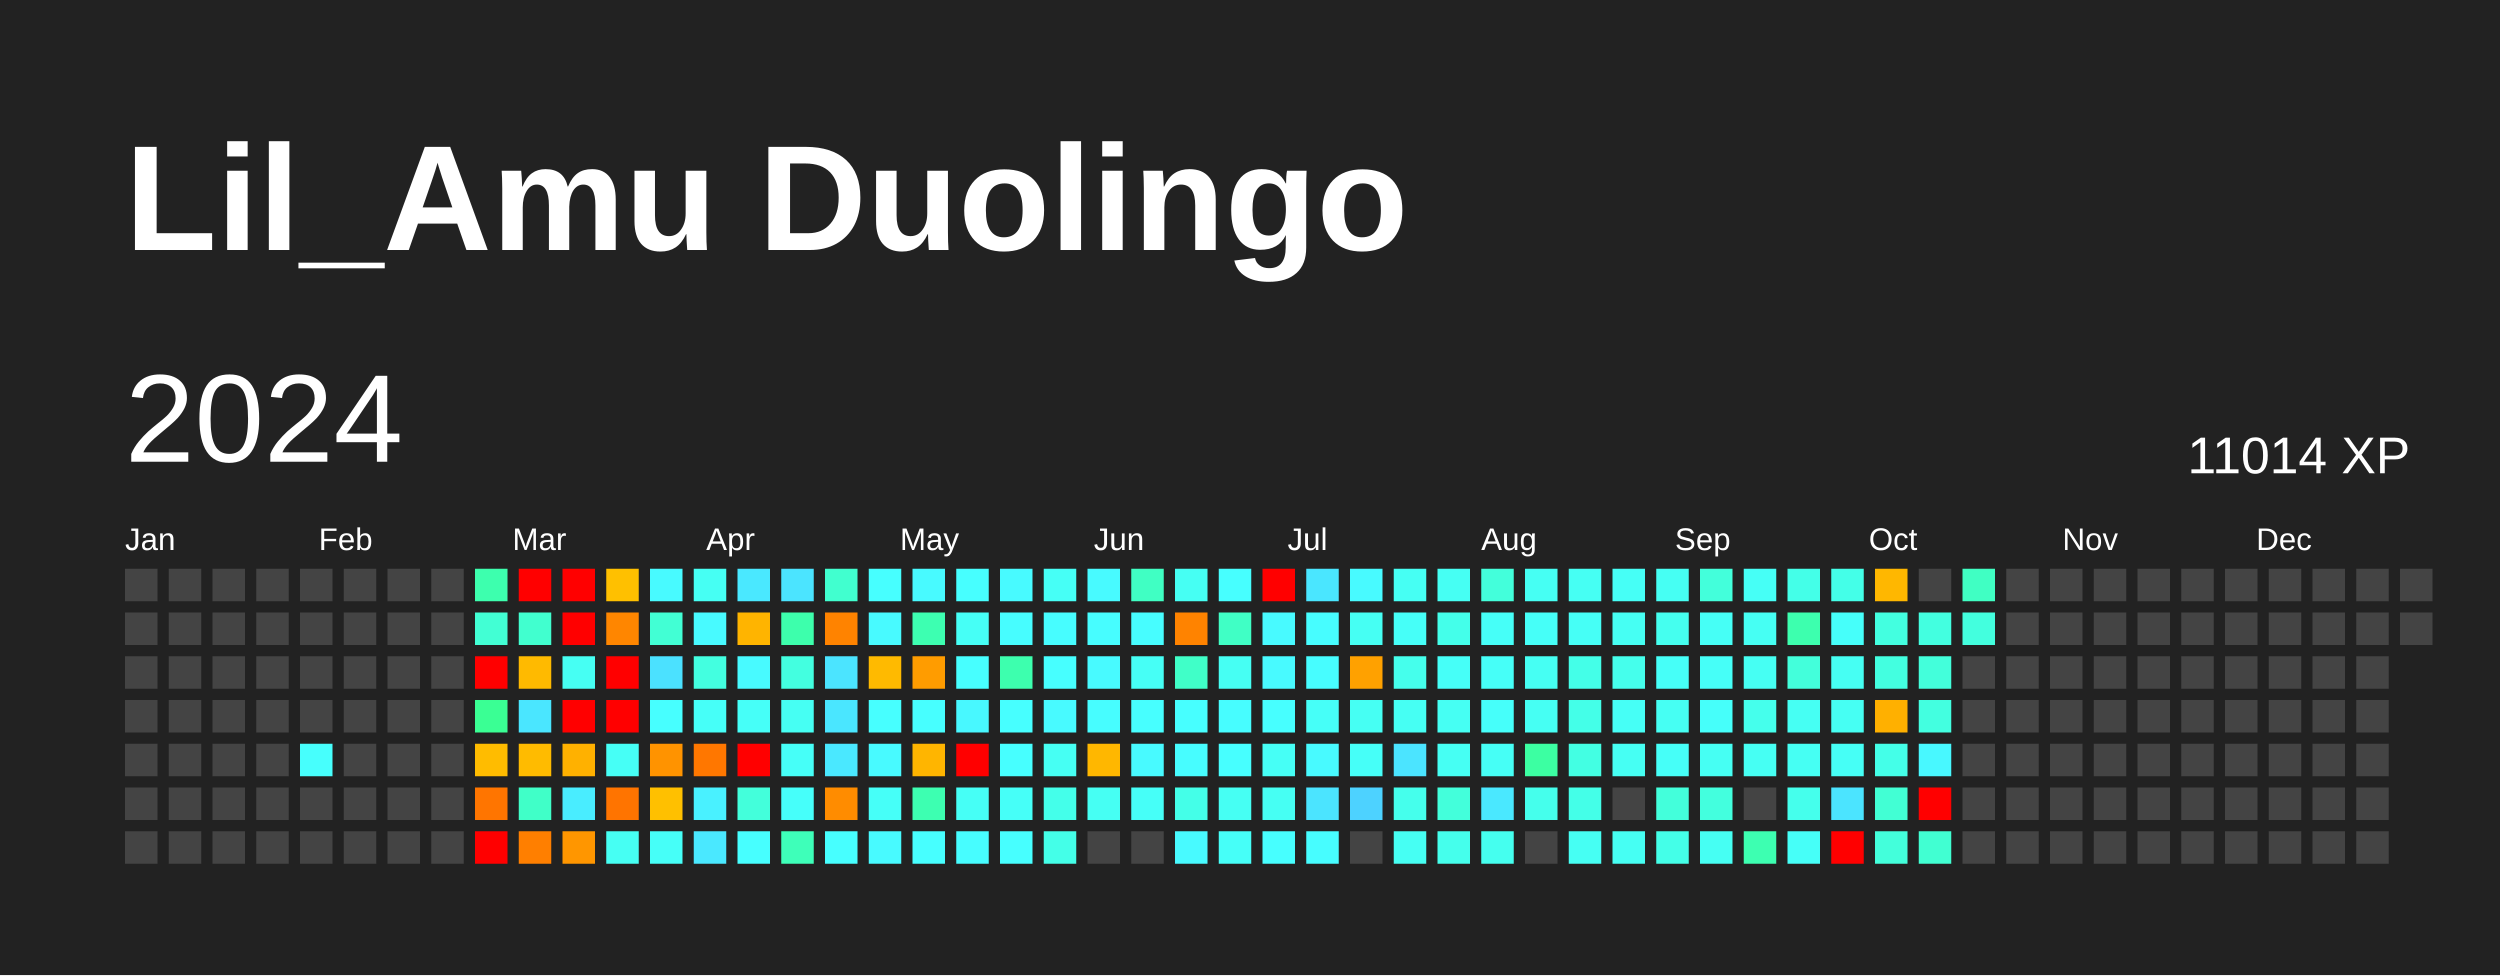
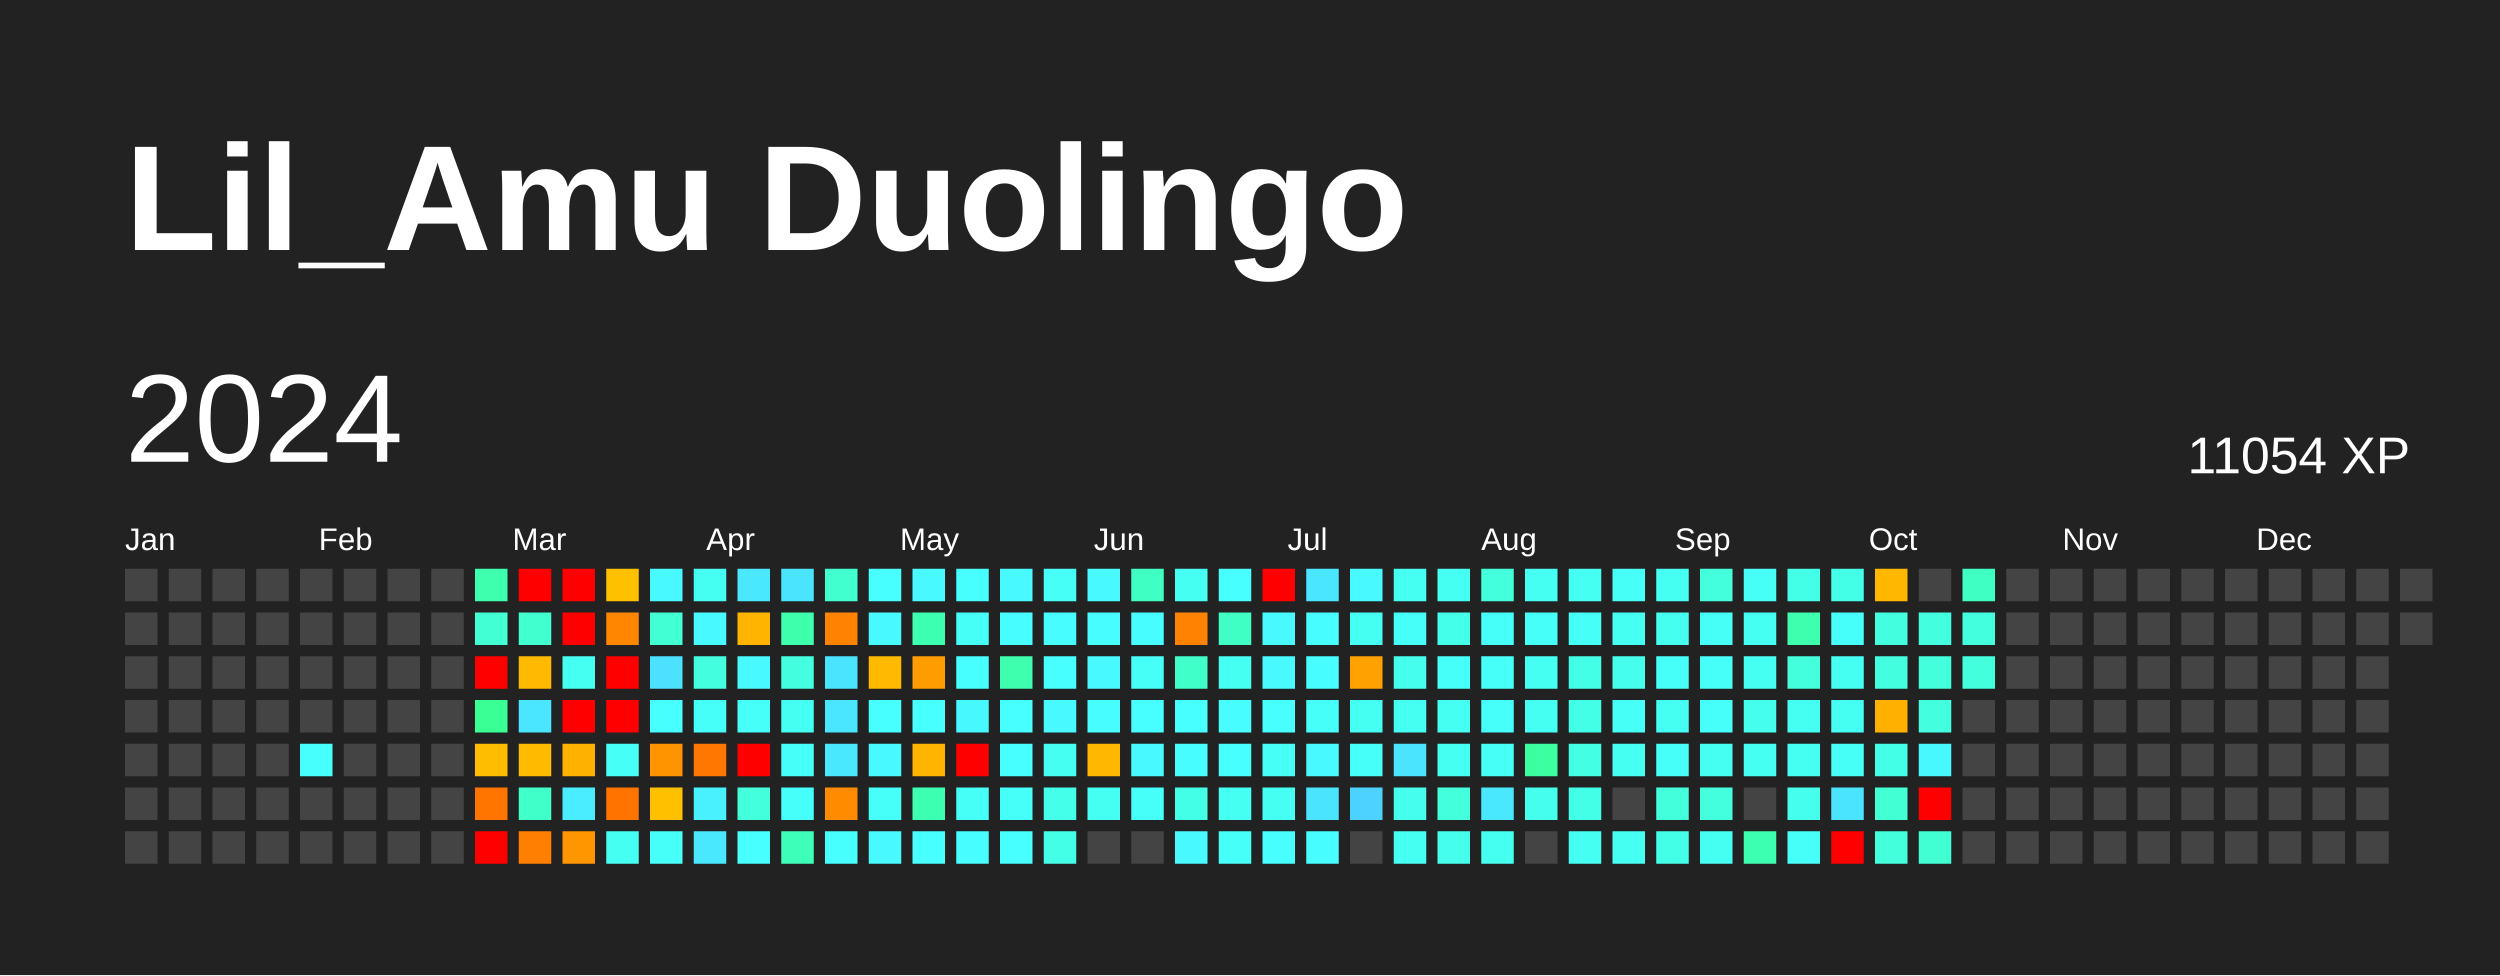
<svg xmlns="http://www.w3.org/2000/svg" baseProfile="full" height="78mm" version="1.1" viewBox="0,0,200,78" width="200mm">
  <defs />
  <rect fill="#222222" height="78" width="200" x="0" y="0" />
  <text fill="#FFFFFF" style="font-size:12px; font-family:Arial; font-weight:bold;" x="10" y="20">Lil_Amu Duolingo</text>
  <text dominant-baseline="hanging" fill="#FFFFFF" style="font-size:10.0px; font-family:Arial;" x="10" y="30">2024</text>
-   <text dominant-baseline="hanging" fill="#FFFFFF" style="font-size:4.125px; font-family:Arial;" x="175" y="35">11014 XP</text>
+   <text dominant-baseline="hanging" fill="#FFFFFF" style="font-size:4.125px; font-family:Arial;" x="175" y="35">11054 XP</text>
  <text fill="#FFFFFF" style="font-size:2.5px; font-family:Arial" x="10.0" y="44">Jan</text>
  <text fill="#FFFFFF" style="font-size:2.5px; font-family:Arial" x="25.5" y="44">Feb</text>
  <text fill="#FFFFFF" style="font-size:2.5px; font-family:Arial" x="41.0" y="44">Mar</text>
  <text fill="#FFFFFF" style="font-size:2.5px; font-family:Arial" x="56.5" y="44">Apr</text>
  <text fill="#FFFFFF" style="font-size:2.5px; font-family:Arial" x="72.0" y="44">May</text>
  <text fill="#FFFFFF" style="font-size:2.5px; font-family:Arial" x="87.5" y="44">Jun</text>
  <text fill="#FFFFFF" style="font-size:2.5px; font-family:Arial" x="103.0" y="44">Jul</text>
  <text fill="#FFFFFF" style="font-size:2.5px; font-family:Arial" x="118.5" y="44">Aug</text>
  <text fill="#FFFFFF" style="font-size:2.5px; font-family:Arial" x="134.0" y="44">Sep</text>
  <text fill="#FFFFFF" style="font-size:2.5px; font-family:Arial" x="149.5" y="44">Oct</text>
  <text fill="#FFFFFF" style="font-size:2.5px; font-family:Arial" x="165.0" y="44">Nov</text>
  <text fill="#FFFFFF" style="font-size:2.5px; font-family:Arial" x="180.5" y="44">Dec</text>
  <rect fill="#444444" height="2.6" width="2.6" x="10.0" y="45.5" />
  <rect fill="#444444" height="2.6" width="2.6" x="10.0" y="49.0" />
  <rect fill="#444444" height="2.6" width="2.6" x="10.0" y="52.5" />
  <rect fill="#444444" height="2.6" width="2.6" x="10.0" y="56.0" />
  <rect fill="#444444" height="2.6" width="2.6" x="10.0" y="59.5" />
  <rect fill="#444444" height="2.6" width="2.6" x="10.0" y="63.0" />
  <rect fill="#444444" height="2.6" width="2.6" x="10.0" y="66.5" />
  <rect fill="#444444" height="2.6" width="2.6" x="13.5" y="45.5" />
  <rect fill="#444444" height="2.6" width="2.6" x="13.5" y="49.0" />
  <rect fill="#444444" height="2.6" width="2.6" x="13.5" y="52.5" />
  <rect fill="#444444" height="2.6" width="2.6" x="13.5" y="56.0" />
  <rect fill="#444444" height="2.6" width="2.6" x="13.5" y="59.5" />
  <rect fill="#444444" height="2.6" width="2.6" x="13.5" y="63.0" />
  <rect fill="#444444" height="2.6" width="2.6" x="13.5" y="66.5" />
  <rect fill="#444444" height="2.6" width="2.6" x="17.0" y="45.5" />
  <rect fill="#444444" height="2.6" width="2.6" x="17.0" y="49.0" />
  <rect fill="#444444" height="2.6" width="2.6" x="17.0" y="52.5" />
  <rect fill="#444444" height="2.6" width="2.6" x="17.0" y="56.0" />
  <rect fill="#444444" height="2.6" width="2.6" x="17.0" y="59.5" />
  <rect fill="#444444" height="2.6" width="2.6" x="17.0" y="63.0" />
  <rect fill="#444444" height="2.6" width="2.6" x="17.0" y="66.5" />
  <rect fill="#444444" height="2.6" width="2.6" x="20.5" y="45.5" />
  <rect fill="#444444" height="2.6" width="2.6" x="20.5" y="49.0" />
  <rect fill="#444444" height="2.6" width="2.6" x="20.5" y="52.5" />
  <rect fill="#444444" height="2.6" width="2.6" x="20.5" y="56.0" />
  <rect fill="#444444" height="2.6" width="2.6" x="20.5" y="59.5" />
  <rect fill="#444444" height="2.6" width="2.6" x="20.5" y="63.0" />
  <rect fill="#444444" height="2.6" width="2.6" x="20.5" y="66.5" />
  <rect fill="#444444" height="2.6" width="2.6" x="24.0" y="45.5" />
  <rect fill="#444444" height="2.6" width="2.6" x="24.0" y="49.0" />
  <rect fill="#444444" height="2.6" width="2.6" x="24.0" y="52.5" />
  <rect fill="#444444" height="2.6" width="2.6" x="24.0" y="56.0" />
  <rect fill="#47fffd" height="2.6" width="2.6" x="24.0" y="59.5" />
  <rect fill="#444444" height="2.6" width="2.6" x="24.0" y="63.0" />
  <rect fill="#444444" height="2.6" width="2.6" x="24.0" y="66.5" />
  <rect fill="#444444" height="2.6" width="2.6" x="27.5" y="45.5" />
  <rect fill="#444444" height="2.6" width="2.6" x="27.5" y="49.0" />
  <rect fill="#444444" height="2.6" width="2.6" x="27.5" y="52.5" />
  <rect fill="#444444" height="2.6" width="2.6" x="27.5" y="56.0" />
  <rect fill="#444444" height="2.6" width="2.6" x="27.5" y="59.5" />
  <rect fill="#444444" height="2.6" width="2.6" x="27.5" y="63.0" />
  <rect fill="#444444" height="2.6" width="2.6" x="27.5" y="66.5" />
  <rect fill="#444444" height="2.6" width="2.6" x="31.0" y="45.5" />
  <rect fill="#444444" height="2.6" width="2.6" x="31.0" y="49.0" />
  <rect fill="#444444" height="2.6" width="2.6" x="31.0" y="52.5" />
  <rect fill="#444444" height="2.6" width="2.6" x="31.0" y="56.0" />
  <rect fill="#444444" height="2.6" width="2.6" x="31.0" y="59.5" />
  <rect fill="#444444" height="2.6" width="2.6" x="31.0" y="63.0" />
  <rect fill="#444444" height="2.6" width="2.6" x="31.0" y="66.5" />
  <rect fill="#444444" height="2.6" width="2.6" x="34.5" y="45.5" />
  <rect fill="#444444" height="2.6" width="2.6" x="34.5" y="49.0" />
  <rect fill="#444444" height="2.6" width="2.6" x="34.5" y="52.5" />
  <rect fill="#444444" height="2.6" width="2.6" x="34.5" y="56.0" />
  <rect fill="#444444" height="2.6" width="2.6" x="34.5" y="59.5" />
  <rect fill="#444444" height="2.6" width="2.6" x="34.5" y="63.0" />
  <rect fill="#444444" height="2.6" width="2.6" x="34.5" y="66.5" />
  <rect fill="#3dffae" height="2.6" width="2.6" x="38.0" y="45.5" />
  <rect fill="#42ffd4" height="2.6" width="2.6" x="38.0" y="49.0" />
  <rect fill="red" height="2.6" width="2.6" x="38.0" y="52.5" />
  <rect fill="#3aff94" height="2.6" width="2.6" x="38.0" y="56.0" />
  <rect fill="#ffbc00" height="2.6" width="2.6" x="38.0" y="59.5" />
  <rect fill="#ff7500" height="2.6" width="2.6" x="38.0" y="63.0" />
  <rect fill="red" height="2.6" width="2.6" x="38.0" y="66.5" />
  <rect fill="red" height="2.6" width="2.6" x="41.5" y="45.5" />
  <rect fill="#41ffcf" height="2.6" width="2.6" x="41.5" y="49.0" />
  <rect fill="#ffba00" height="2.6" width="2.6" x="41.5" y="52.5" />
  <rect fill="#4ae6ff" height="2.6" width="2.6" x="41.5" y="56.0" />
  <rect fill="#ffbb00" height="2.6" width="2.6" x="41.5" y="59.5" />
  <rect fill="#40ffc8" height="2.6" width="2.6" x="41.5" y="63.0" />
  <rect fill="#ff7f00" height="2.6" width="2.6" x="41.5" y="66.5" />
  <rect fill="red" height="2.6" width="2.6" x="45.0" y="45.5" />
  <rect fill="red" height="2.6" width="2.6" x="45.0" y="49.0" />
  <rect fill="#46fff3" height="2.6" width="2.6" x="45.0" y="52.5" />
  <rect fill="red" height="2.6" width="2.6" x="45.0" y="56.0" />
  <rect fill="#ffb100" height="2.6" width="2.6" x="45.0" y="59.5" />
  <rect fill="#49edff" height="2.6" width="2.6" x="45.0" y="63.0" />
  <rect fill="#ff9600" height="2.6" width="2.6" x="45.0" y="66.5" />
  <rect fill="#ffc000" height="2.6" width="2.6" x="48.5" y="45.5" />
  <rect fill="#ff8600" height="2.6" width="2.6" x="48.5" y="49.0" />
  <rect fill="red" height="2.6" width="2.6" x="48.5" y="52.5" />
  <rect fill="red" height="2.6" width="2.6" x="48.5" y="56.0" />
  <rect fill="#46fff6" height="2.6" width="2.6" x="48.5" y="59.5" />
  <rect fill="#ff7400" height="2.6" width="2.6" x="48.5" y="63.0" />
  <rect fill="#46fff3" height="2.6" width="2.6" x="48.5" y="66.5" />
  <rect fill="#48faff" height="2.6" width="2.6" x="52.0" y="45.5" />
  <rect fill="#42ffd4" height="2.6" width="2.6" x="52.0" y="49.0" />
  <rect fill="#4be1ff" height="2.6" width="2.6" x="52.0" y="52.5" />
  <rect fill="#47ffff" height="2.6" width="2.6" x="52.0" y="56.0" />
  <rect fill="#ff9300" height="2.6" width="2.6" x="52.0" y="59.5" />
  <rect fill="#ffc000" height="2.6" width="2.6" x="52.0" y="63.0" />
  <rect fill="#46fff8" height="2.6" width="2.6" x="52.0" y="66.5" />
  <rect fill="#46fff3" height="2.6" width="2.6" x="55.5" y="45.5" />
  <rect fill="#48faff" height="2.6" width="2.6" x="55.5" y="49.0" />
  <rect fill="#43ffe0" height="2.6" width="2.6" x="55.5" y="52.5" />
  <rect fill="#46fff8" height="2.6" width="2.6" x="55.5" y="56.0" />
  <rect fill="#ff7700" height="2.6" width="2.6" x="55.5" y="59.5" />
  <rect fill="#49f1ff" height="2.6" width="2.6" x="55.5" y="63.0" />
  <rect fill="#4ae8ff" height="2.6" width="2.6" x="55.5" y="66.5" />
  <rect fill="#4ae8ff" height="2.6" width="2.6" x="59.0" y="45.5" />
  <rect fill="#ffb400" height="2.6" width="2.6" x="59.0" y="49.0" />
  <rect fill="#48faff" height="2.6" width="2.6" x="59.0" y="52.5" />
  <rect fill="#46fff8" height="2.6" width="2.6" x="59.0" y="56.0" />
  <rect fill="red" height="2.6" width="2.6" x="59.0" y="59.5" />
  <rect fill="#43ffdb" height="2.6" width="2.6" x="59.0" y="63.0" />
  <rect fill="#47ffff" height="2.6" width="2.6" x="59.0" y="66.5" />
  <rect fill="#4be4ff" height="2.6" width="2.6" x="62.5" y="45.5" />
  <rect fill="#3dffac" height="2.6" width="2.6" x="62.5" y="49.0" />
  <rect fill="#43ffe0" height="2.6" width="2.6" x="62.5" y="52.5" />
  <rect fill="#46fff3" height="2.6" width="2.6" x="62.5" y="56.0" />
  <rect fill="#46fff8" height="2.6" width="2.6" x="62.5" y="59.5" />
  <rect fill="#46fffa" height="2.6" width="2.6" x="62.5" y="63.0" />
  <rect fill="#3effb9" height="2.6" width="2.6" x="62.5" y="66.5" />
  <rect fill="#41ffcf" height="2.6" width="2.6" x="66.0" y="45.5" />
  <rect fill="#ff8300" height="2.6" width="2.6" x="66.0" y="49.0" />
  <rect fill="#4be4ff" height="2.6" width="2.6" x="66.0" y="52.5" />
  <rect fill="#4ae6ff" height="2.6" width="2.6" x="66.0" y="56.0" />
  <rect fill="#4ae8ff" height="2.6" width="2.6" x="66.0" y="59.5" />
  <rect fill="#ff8c00" height="2.6" width="2.6" x="66.0" y="63.0" />
  <rect fill="#47ffff" height="2.6" width="2.6" x="66.0" y="66.5" />
  <rect fill="#47ffff" height="2.6" width="2.6" x="69.5" y="45.5" />
  <rect fill="#48faff" height="2.6" width="2.6" x="69.5" y="49.0" />
  <rect fill="#ffba00" height="2.6" width="2.6" x="69.5" y="52.5" />
  <rect fill="#47ffff" height="2.6" width="2.6" x="69.5" y="56.0" />
  <rect fill="#48faff" height="2.6" width="2.6" x="69.5" y="59.5" />
  <rect fill="#46fff8" height="2.6" width="2.6" x="69.5" y="63.0" />
  <rect fill="#48faff" height="2.6" width="2.6" x="69.5" y="66.5" />
  <rect fill="#48faff" height="2.6" width="2.6" x="73.0" y="45.5" />
  <rect fill="#3dffb1" height="2.6" width="2.6" x="73.0" y="49.0" />
  <rect fill="#ff9c00" height="2.6" width="2.6" x="73.0" y="52.5" />
  <rect fill="#47ffff" height="2.6" width="2.6" x="73.0" y="56.0" />
  <rect fill="#ffb500" height="2.6" width="2.6" x="73.0" y="59.5" />
  <rect fill="#3dffb1" height="2.6" width="2.6" x="73.0" y="63.0" />
  <rect fill="#47ffff" height="2.6" width="2.6" x="73.0" y="66.5" />
  <rect fill="#47ffff" height="2.6" width="2.6" x="76.5" y="45.5" />
  <rect fill="#46fff6" height="2.6" width="2.6" x="76.5" y="49.0" />
  <rect fill="#47ffff" height="2.6" width="2.6" x="76.5" y="52.5" />
  <rect fill="#48f8ff" height="2.6" width="2.6" x="76.5" y="56.0" />
  <rect fill="red" height="2.6" width="2.6" x="76.5" y="59.5" />
  <rect fill="#46fff6" height="2.6" width="2.6" x="76.5" y="63.0" />
  <rect fill="#47fdff" height="2.6" width="2.6" x="76.5" y="66.5" />
  <rect fill="#48faff" height="2.6" width="2.6" x="80.0" y="45.5" />
  <rect fill="#47fdff" height="2.6" width="2.6" x="80.0" y="49.0" />
  <rect fill="#3dffae" height="2.6" width="2.6" x="80.0" y="52.5" />
  <rect fill="#47ffff" height="2.6" width="2.6" x="80.0" y="56.0" />
  <rect fill="#47ffff" height="2.6" width="2.6" x="80.0" y="59.5" />
  <rect fill="#46fff8" height="2.6" width="2.6" x="80.0" y="63.0" />
  <rect fill="#47ffff" height="2.6" width="2.6" x="80.0" y="66.5" />
  <rect fill="#46fff6" height="2.6" width="2.6" x="83.5" y="45.5" />
  <rect fill="#47fdff" height="2.6" width="2.6" x="83.5" y="49.0" />
  <rect fill="#47ffff" height="2.6" width="2.6" x="83.5" y="52.5" />
  <rect fill="#48faff" height="2.6" width="2.6" x="83.5" y="56.0" />
  <rect fill="#46fff3" height="2.6" width="2.6" x="83.5" y="59.5" />
  <rect fill="#44ffea" height="2.6" width="2.6" x="83.5" y="63.0" />
  <rect fill="#44ffe8" height="2.6" width="2.6" x="83.5" y="66.5" />
  <rect fill="#48faff" height="2.6" width="2.6" x="87.0" y="45.5" />
  <rect fill="#47fdff" height="2.6" width="2.6" x="87.0" y="49.0" />
  <rect fill="#48faff" height="2.6" width="2.6" x="87.0" y="52.5" />
  <rect fill="#47fdff" height="2.6" width="2.6" x="87.0" y="56.0" />
  <rect fill="#ffb700" height="2.6" width="2.6" x="87.0" y="59.5" />
  <rect fill="#46fff3" height="2.6" width="2.6" x="87.0" y="63.0" />
  <rect fill="#444444" height="2.6" width="2.6" x="87.0" y="66.5" />
  <rect fill="#40ffc3" height="2.6" width="2.6" x="90.5" y="45.5" />
  <rect fill="#47fdff" height="2.6" width="2.6" x="90.5" y="49.0" />
  <rect fill="#46fff6" height="2.6" width="2.6" x="90.5" y="52.5" />
  <rect fill="#47ffff" height="2.6" width="2.6" x="90.5" y="56.0" />
  <rect fill="#48faff" height="2.6" width="2.6" x="90.5" y="59.5" />
  <rect fill="#46fff8" height="2.6" width="2.6" x="90.5" y="63.0" />
  <rect fill="#444444" height="2.6" width="2.6" x="90.5" y="66.5" />
  <rect fill="#46fff3" height="2.6" width="2.6" x="94.0" y="45.5" />
  <rect fill="#ff8300" height="2.6" width="2.6" x="94.0" y="49.0" />
  <rect fill="#40ffc8" height="2.6" width="2.6" x="94.0" y="52.5" />
  <rect fill="#47ffff" height="2.6" width="2.6" x="94.0" y="56.0" />
  <rect fill="#47fdff" height="2.6" width="2.6" x="94.0" y="59.5" />
  <rect fill="#44ffe8" height="2.6" width="2.6" x="94.0" y="63.0" />
  <rect fill="#48faff" height="2.6" width="2.6" x="94.0" y="66.5" />
  <rect fill="#47ffff" height="2.6" width="2.6" x="97.5" y="45.5" />
  <rect fill="#40ffc5" height="2.6" width="2.6" x="97.5" y="49.0" />
  <rect fill="#46fff3" height="2.6" width="2.6" x="97.5" y="52.5" />
  <rect fill="#47fdff" height="2.6" width="2.6" x="97.5" y="56.0" />
  <rect fill="#47ffff" height="2.6" width="2.6" x="97.5" y="59.5" />
  <rect fill="#46fff3" height="2.6" width="2.6" x="97.5" y="63.0" />
  <rect fill="#46fff8" height="2.6" width="2.6" x="97.5" y="66.5" />
  <rect fill="red" height="2.6" width="2.6" x="101.0" y="45.5" />
  <rect fill="#48faff" height="2.6" width="2.6" x="101.0" y="49.0" />
  <rect fill="#48faff" height="2.6" width="2.6" x="101.0" y="52.5" />
  <rect fill="#47ffff" height="2.6" width="2.6" x="101.0" y="56.0" />
  <rect fill="#46fff6" height="2.6" width="2.6" x="101.0" y="59.5" />
  <rect fill="#46fff3" height="2.6" width="2.6" x="101.0" y="63.0" />
  <rect fill="#47ffff" height="2.6" width="2.6" x="101.0" y="66.5" />
  <rect fill="#4ae6ff" height="2.6" width="2.6" x="104.5" y="45.5" />
  <rect fill="#47fdff" height="2.6" width="2.6" x="104.5" y="49.0" />
  <rect fill="#47fdff" height="2.6" width="2.6" x="104.5" y="52.5" />
  <rect fill="#46fff8" height="2.6" width="2.6" x="104.5" y="56.0" />
  <rect fill="#48faff" height="2.6" width="2.6" x="104.5" y="59.5" />
  <rect fill="#4be4ff" height="2.6" width="2.6" x="104.5" y="63.0" />
  <rect fill="#47fdff" height="2.6" width="2.6" x="104.5" y="66.5" />
  <rect fill="#48faff" height="2.6" width="2.6" x="108.0" y="45.5" />
  <rect fill="#46fff3" height="2.6" width="2.6" x="108.0" y="49.0" />
  <rect fill="#ffa100" height="2.6" width="2.6" x="108.0" y="52.5" />
  <rect fill="#46fff3" height="2.6" width="2.6" x="108.0" y="56.0" />
  <rect fill="#46fff8" height="2.6" width="2.6" x="108.0" y="59.5" />
  <rect fill="#4dd2ff" height="2.6" width="2.6" x="108.0" y="63.0" />
  <rect fill="#444444" height="2.6" width="2.6" x="108.0" y="66.5" />
  <rect fill="#46fff3" height="2.6" width="2.6" x="111.5" y="45.5" />
  <rect fill="#46fff8" height="2.6" width="2.6" x="111.5" y="49.0" />
  <rect fill="#45ffec" height="2.6" width="2.6" x="111.5" y="52.5" />
  <rect fill="#46fff3" height="2.6" width="2.6" x="111.5" y="56.0" />
  <rect fill="#4be4ff" height="2.6" width="2.6" x="111.5" y="59.5" />
  <rect fill="#45ffec" height="2.6" width="2.6" x="111.5" y="63.0" />
  <rect fill="#46fff3" height="2.6" width="2.6" x="111.5" y="66.5" />
  <rect fill="#46fff3" height="2.6" width="2.6" x="115.0" y="45.5" />
  <rect fill="#44ffea" height="2.6" width="2.6" x="115.0" y="49.0" />
  <rect fill="#46fff8" height="2.6" width="2.6" x="115.0" y="52.5" />
  <rect fill="#46fff3" height="2.6" width="2.6" x="115.0" y="56.0" />
  <rect fill="#46fff3" height="2.6" width="2.6" x="115.0" y="59.5" />
  <rect fill="#43ffdb" height="2.6" width="2.6" x="115.0" y="63.0" />
  <rect fill="#45ffec" height="2.6" width="2.6" x="115.0" y="66.5" />
  <rect fill="#43ffdb" height="2.6" width="2.6" x="118.5" y="45.5" />
  <rect fill="#46fff8" height="2.6" width="2.6" x="118.5" y="49.0" />
  <rect fill="#46fff8" height="2.6" width="2.6" x="118.5" y="52.5" />
  <rect fill="#46fffa" height="2.6" width="2.6" x="118.5" y="56.0" />
  <rect fill="#46fff6" height="2.6" width="2.6" x="118.5" y="59.5" />
  <rect fill="#4ae8ff" height="2.6" width="2.6" x="118.5" y="63.0" />
  <rect fill="#45ffef" height="2.6" width="2.6" x="118.5" y="66.5" />
  <rect fill="#46fff3" height="2.6" width="2.6" x="122.0" y="45.5" />
  <rect fill="#46fff8" height="2.6" width="2.6" x="122.0" y="49.0" />
  <rect fill="#46fff3" height="2.6" width="2.6" x="122.0" y="52.5" />
  <rect fill="#46fff3" height="2.6" width="2.6" x="122.0" y="56.0" />
  <rect fill="#3cffa2" height="2.6" width="2.6" x="122.0" y="59.5" />
  <rect fill="#45ffec" height="2.6" width="2.6" x="122.0" y="63.0" />
  <rect fill="#444444" height="2.6" width="2.6" x="122.0" y="66.5" />
  <rect fill="#46fff3" height="2.6" width="2.6" x="125.5" y="45.5" />
  <rect fill="#46fff6" height="2.6" width="2.6" x="125.5" y="49.0" />
  <rect fill="#44ffe8" height="2.6" width="2.6" x="125.5" y="52.5" />
  <rect fill="#44ffe8" height="2.6" width="2.6" x="125.5" y="56.0" />
  <rect fill="#43ffe3" height="2.6" width="2.6" x="125.5" y="59.5" />
  <rect fill="#44ffe8" height="2.6" width="2.6" x="125.5" y="63.0" />
  <rect fill="#46fff3" height="2.6" width="2.6" x="125.5" y="66.5" />
  <rect fill="#46fff6" height="2.6" width="2.6" x="129.0" y="45.5" />
  <rect fill="#46fff3" height="2.6" width="2.6" x="129.0" y="49.0" />
  <rect fill="#45ffec" height="2.6" width="2.6" x="129.0" y="52.5" />
  <rect fill="#46fff6" height="2.6" width="2.6" x="129.0" y="56.0" />
  <rect fill="#46fff3" height="2.6" width="2.6" x="129.0" y="59.5" />
  <rect fill="#444444" height="2.6" width="2.6" x="129.0" y="63.0" />
  <rect fill="#46fff3" height="2.6" width="2.6" x="129.0" y="66.5" />
  <rect fill="#46fff3" height="2.6" width="2.6" x="132.5" y="45.5" />
  <rect fill="#45ffef" height="2.6" width="2.6" x="132.5" y="49.0" />
  <rect fill="#46fff8" height="2.6" width="2.6" x="132.5" y="52.5" />
  <rect fill="#46fff3" height="2.6" width="2.6" x="132.5" y="56.0" />
  <rect fill="#46fff8" height="2.6" width="2.6" x="132.5" y="59.5" />
  <rect fill="#43ffdb" height="2.6" width="2.6" x="132.5" y="63.0" />
  <rect fill="#44ffe8" height="2.6" width="2.6" x="132.5" y="66.5" />
  <rect fill="#43ffdb" height="2.6" width="2.6" x="136.0" y="45.5" />
  <rect fill="#46fff6" height="2.6" width="2.6" x="136.0" y="49.0" />
  <rect fill="#46fff8" height="2.6" width="2.6" x="136.0" y="52.5" />
  <rect fill="#46fffa" height="2.6" width="2.6" x="136.0" y="56.0" />
  <rect fill="#46fff3" height="2.6" width="2.6" x="136.0" y="59.5" />
  <rect fill="#43ffde" height="2.6" width="2.6" x="136.0" y="63.0" />
  <rect fill="#46fff3" height="2.6" width="2.6" x="136.0" y="66.5" />
  <rect fill="#46fff6" height="2.6" width="2.6" x="139.5" y="45.5" />
  <rect fill="#46fff3" height="2.6" width="2.6" x="139.5" y="49.0" />
  <rect fill="#46fff3" height="2.6" width="2.6" x="139.5" y="52.5" />
  <rect fill="#45ffec" height="2.6" width="2.6" x="139.5" y="56.0" />
  <rect fill="#46fff3" height="2.6" width="2.6" x="139.5" y="59.5" />
  <rect fill="#444444" height="2.6" width="2.6" x="139.5" y="63.0" />
  <rect fill="#3dffb1" height="2.6" width="2.6" x="139.5" y="66.5" />
  <rect fill="#44ffe8" height="2.6" width="2.6" x="143.0" y="45.5" />
  <rect fill="#3dffae" height="2.6" width="2.6" x="143.0" y="49.0" />
  <rect fill="#43ffdb" height="2.6" width="2.6" x="143.0" y="52.5" />
  <rect fill="#46fff3" height="2.6" width="2.6" x="143.0" y="56.0" />
  <rect fill="#46fff3" height="2.6" width="2.6" x="143.0" y="59.5" />
  <rect fill="#45ffec" height="2.6" width="2.6" x="143.0" y="63.0" />
  <rect fill="#46fff8" height="2.6" width="2.6" x="143.0" y="66.5" />
  <rect fill="#44ffe8" height="2.6" width="2.6" x="146.5" y="45.5" />
  <rect fill="#46fffa" height="2.6" width="2.6" x="146.5" y="49.0" />
  <rect fill="#46fff3" height="2.6" width="2.6" x="146.5" y="52.5" />
  <rect fill="#46fff3" height="2.6" width="2.6" x="146.5" y="56.0" />
  <rect fill="#46fff6" height="2.6" width="2.6" x="146.5" y="59.5" />
  <rect fill="#4be4ff" height="2.6" width="2.6" x="146.5" y="63.0" />
  <rect fill="red" height="2.6" width="2.6" x="146.5" y="66.5" />
  <rect fill="#ffb700" height="2.6" width="2.6" x="150.0" y="45.5" />
  <rect fill="#43ffe0" height="2.6" width="2.6" x="150.0" y="49.0" />
  <rect fill="#43ffe0" height="2.6" width="2.6" x="150.0" y="52.5" />
  <rect fill="#ffb000" height="2.6" width="2.6" x="150.0" y="56.0" />
  <rect fill="#44ffe8" height="2.6" width="2.6" x="150.0" y="59.5" />
  <rect fill="#42ffd4" height="2.6" width="2.6" x="150.0" y="63.0" />
  <rect fill="#43ffdb" height="2.6" width="2.6" x="150.0" y="66.5" />
  <rect fill="#444444" height="2.6" width="2.6" x="153.5" y="45.5" />
  <rect fill="#43ffe0" height="2.6" width="2.6" x="153.5" y="49.0" />
  <rect fill="#43ffdb" height="2.6" width="2.6" x="153.5" y="52.5" />
  <rect fill="#43ffe0" height="2.6" width="2.6" x="153.5" y="56.0" />
  <rect fill="#48f8ff" height="2.6" width="2.6" x="153.5" y="59.5" />
  <rect fill="red" height="2.6" width="2.6" x="153.5" y="63.0" />
  <rect fill="#41ffd2" height="2.6" width="2.6" x="153.5" y="66.5" />
  <rect fill="#40ffc3" height="2.6" width="2.6" x="157.0" y="45.5" />
  <rect fill="#43ffde" height="2.6" width="2.6" x="157.0" y="49.0" />
-   <rect fill="#444444" height="2.6" width="2.6" x="157.0" y="52.5" />
+   <rect fill="#43ffdb" height="2.6" width="2.6" x="157.0" y="52.5" />
  <rect fill="#444444" height="2.6" width="2.6" x="157.0" y="56.0" />
  <rect fill="#444444" height="2.6" width="2.6" x="157.0" y="59.5" />
  <rect fill="#444444" height="2.6" width="2.6" x="157.0" y="63.0" />
  <rect fill="#444444" height="2.6" width="2.6" x="157.0" y="66.5" />
  <rect fill="#444444" height="2.6" width="2.6" x="160.5" y="45.5" />
  <rect fill="#444444" height="2.6" width="2.6" x="160.5" y="49.0" />
  <rect fill="#444444" height="2.6" width="2.6" x="160.5" y="52.5" />
  <rect fill="#444444" height="2.6" width="2.6" x="160.5" y="56.0" />
  <rect fill="#444444" height="2.6" width="2.6" x="160.5" y="59.5" />
  <rect fill="#444444" height="2.6" width="2.6" x="160.5" y="63.0" />
  <rect fill="#444444" height="2.6" width="2.6" x="160.5" y="66.5" />
  <rect fill="#444444" height="2.6" width="2.6" x="164.0" y="45.5" />
  <rect fill="#444444" height="2.6" width="2.6" x="164.0" y="49.0" />
  <rect fill="#444444" height="2.6" width="2.6" x="164.0" y="52.5" />
  <rect fill="#444444" height="2.6" width="2.6" x="164.0" y="56.0" />
  <rect fill="#444444" height="2.6" width="2.6" x="164.0" y="59.5" />
  <rect fill="#444444" height="2.6" width="2.6" x="164.0" y="63.0" />
  <rect fill="#444444" height="2.6" width="2.6" x="164.0" y="66.5" />
  <rect fill="#444444" height="2.6" width="2.6" x="167.5" y="45.5" />
  <rect fill="#444444" height="2.6" width="2.6" x="167.5" y="49.0" />
  <rect fill="#444444" height="2.6" width="2.6" x="167.5" y="52.5" />
  <rect fill="#444444" height="2.6" width="2.6" x="167.5" y="56.0" />
  <rect fill="#444444" height="2.6" width="2.6" x="167.5" y="59.5" />
  <rect fill="#444444" height="2.6" width="2.6" x="167.5" y="63.0" />
  <rect fill="#444444" height="2.6" width="2.6" x="167.5" y="66.5" />
  <rect fill="#444444" height="2.6" width="2.6" x="171.0" y="45.5" />
  <rect fill="#444444" height="2.6" width="2.6" x="171.0" y="49.0" />
  <rect fill="#444444" height="2.6" width="2.6" x="171.0" y="52.5" />
  <rect fill="#444444" height="2.6" width="2.6" x="171.0" y="56.0" />
  <rect fill="#444444" height="2.6" width="2.6" x="171.0" y="59.5" />
  <rect fill="#444444" height="2.6" width="2.6" x="171.0" y="63.0" />
  <rect fill="#444444" height="2.6" width="2.6" x="171.0" y="66.5" />
  <rect fill="#444444" height="2.6" width="2.6" x="174.5" y="45.5" />
  <rect fill="#444444" height="2.6" width="2.6" x="174.5" y="49.0" />
  <rect fill="#444444" height="2.6" width="2.6" x="174.5" y="52.5" />
  <rect fill="#444444" height="2.6" width="2.6" x="174.5" y="56.0" />
  <rect fill="#444444" height="2.6" width="2.6" x="174.5" y="59.5" />
  <rect fill="#444444" height="2.6" width="2.6" x="174.5" y="63.0" />
  <rect fill="#444444" height="2.6" width="2.6" x="174.5" y="66.5" />
  <rect fill="#444444" height="2.6" width="2.6" x="178.0" y="45.5" />
  <rect fill="#444444" height="2.6" width="2.6" x="178.0" y="49.0" />
  <rect fill="#444444" height="2.6" width="2.6" x="178.0" y="52.5" />
  <rect fill="#444444" height="2.6" width="2.6" x="178.0" y="56.0" />
  <rect fill="#444444" height="2.6" width="2.6" x="178.0" y="59.5" />
  <rect fill="#444444" height="2.6" width="2.6" x="178.0" y="63.0" />
  <rect fill="#444444" height="2.6" width="2.6" x="178.0" y="66.5" />
  <rect fill="#444444" height="2.6" width="2.6" x="181.5" y="45.5" />
  <rect fill="#444444" height="2.6" width="2.6" x="181.5" y="49.0" />
  <rect fill="#444444" height="2.6" width="2.6" x="181.5" y="52.5" />
  <rect fill="#444444" height="2.6" width="2.6" x="181.5" y="56.0" />
  <rect fill="#444444" height="2.6" width="2.6" x="181.5" y="59.5" />
  <rect fill="#444444" height="2.6" width="2.6" x="181.5" y="63.0" />
  <rect fill="#444444" height="2.6" width="2.6" x="181.5" y="66.5" />
  <rect fill="#444444" height="2.6" width="2.6" x="185.0" y="45.5" />
  <rect fill="#444444" height="2.6" width="2.6" x="185.0" y="49.0" />
  <rect fill="#444444" height="2.6" width="2.6" x="185.0" y="52.5" />
  <rect fill="#444444" height="2.6" width="2.6" x="185.0" y="56.0" />
  <rect fill="#444444" height="2.6" width="2.6" x="185.0" y="59.5" />
  <rect fill="#444444" height="2.6" width="2.6" x="185.0" y="63.0" />
  <rect fill="#444444" height="2.6" width="2.6" x="185.0" y="66.5" />
  <rect fill="#444444" height="2.6" width="2.6" x="188.5" y="45.5" />
  <rect fill="#444444" height="2.6" width="2.6" x="188.5" y="49.0" />
  <rect fill="#444444" height="2.6" width="2.6" x="188.5" y="52.5" />
  <rect fill="#444444" height="2.6" width="2.6" x="188.5" y="56.0" />
  <rect fill="#444444" height="2.6" width="2.6" x="188.5" y="59.5" />
  <rect fill="#444444" height="2.6" width="2.6" x="188.5" y="63.0" />
  <rect fill="#444444" height="2.6" width="2.6" x="188.5" y="66.5" />
  <rect fill="#444444" height="2.6" width="2.6" x="192.0" y="45.5" />
  <rect fill="#444444" height="2.6" width="2.6" x="192.0" y="49.0" />
</svg>
